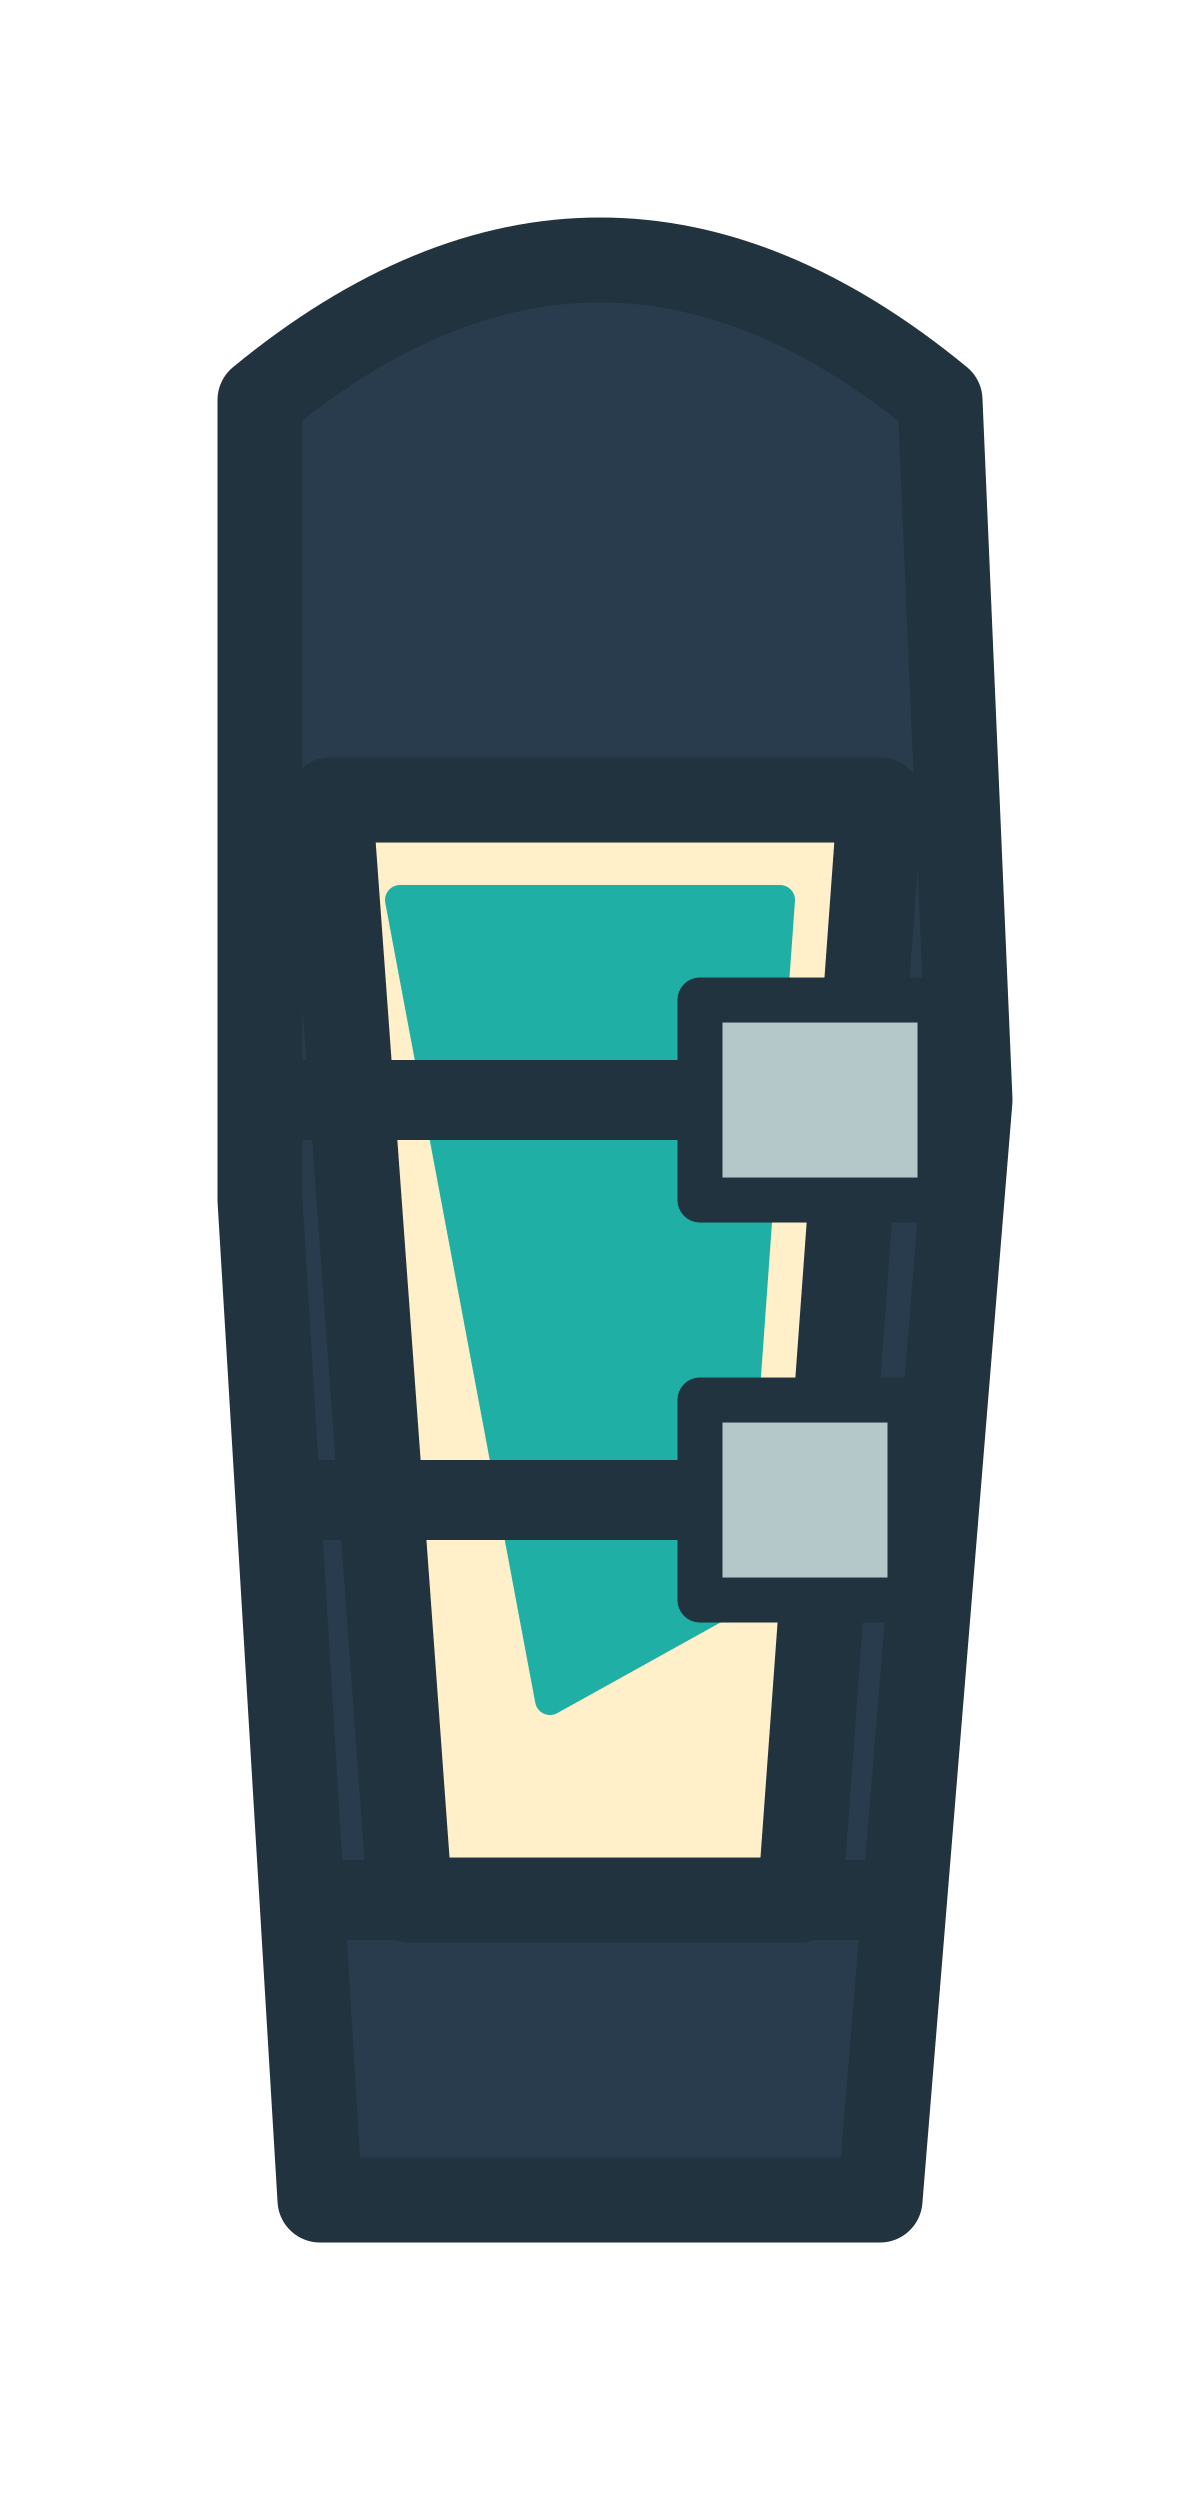
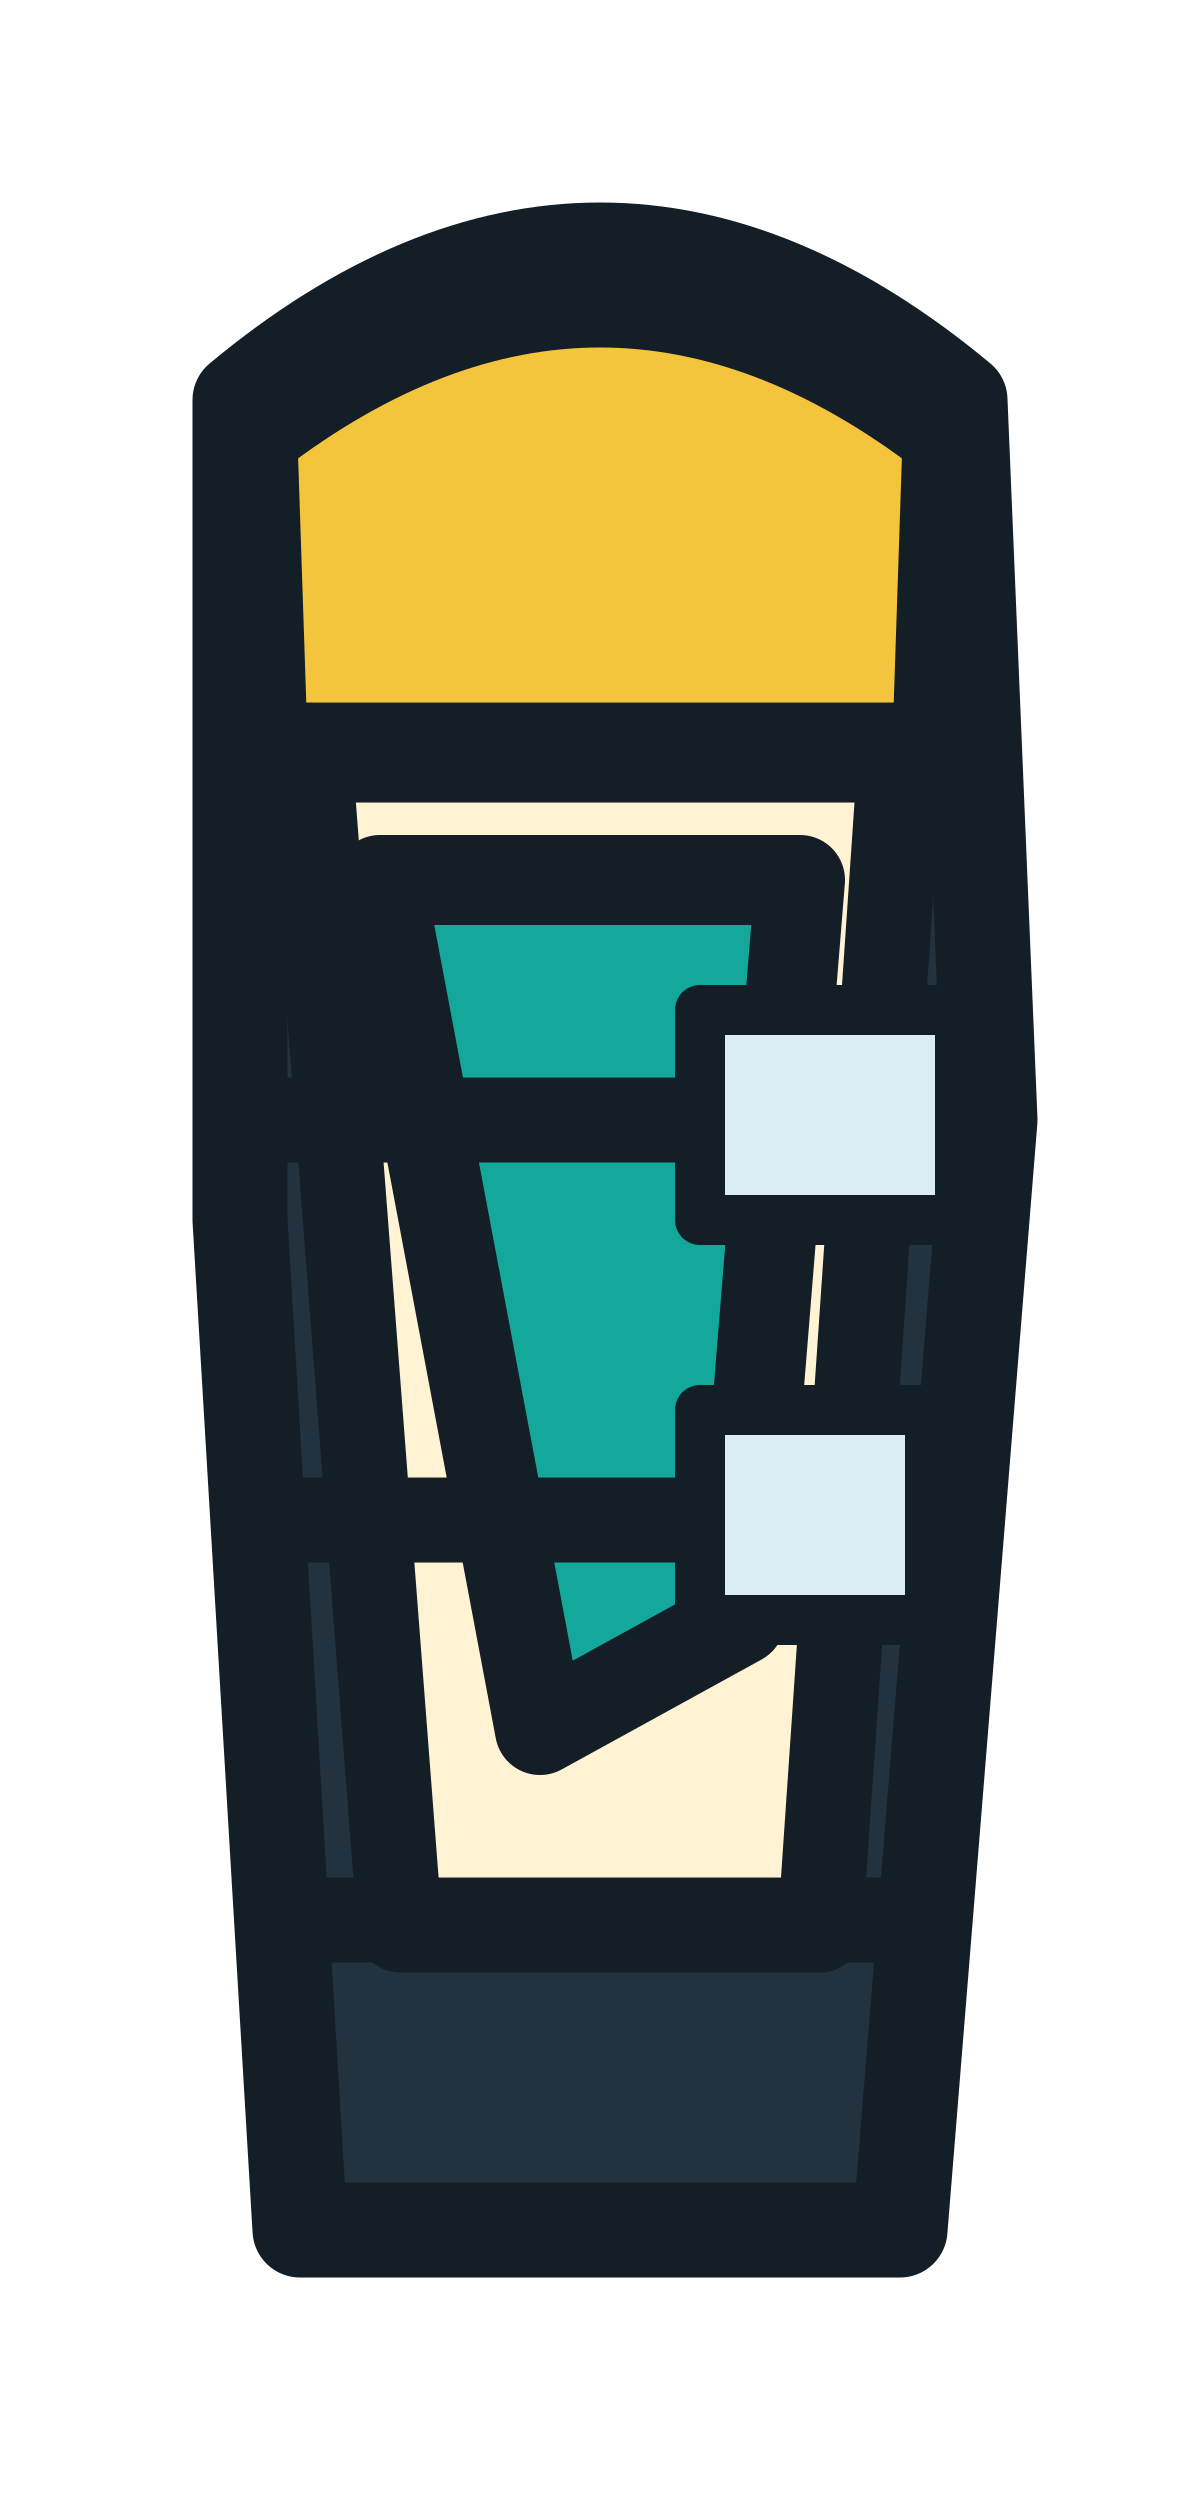
- <svg xmlns="http://www.w3.org/2000/svg" viewBox="-6 -5 12 25" fill="none" stroke="#20333e" stroke-width="0.85" stroke-linecap="round" stroke-linejoin="round">
-   <path d="M-3.4 -1 Q0 -3.8 3.4 -1 L3.7 6 L2.8 17 L-2.8 17 L-3.4 7 Z" fill="#283c4d" stroke="#20333e" stroke-width="0.85" />
-   <path d="M-2.7 3 L2.8 3 L2 14 L-1.9 14 Z" fill="#fff0ca" stroke="#20333e" stroke-width="0.85" />
-   <path d="M-2 4 L1.8 4 L1.3 11 L-.5 12 Z" fill="#20afa4" stroke="#20afa4" stroke-width="0.3" />
-   <path d="M-3.2 6 L3.4 6 M-3 10 L3.1 10 M-2.8 14 L2.8 14" fill="none" stroke="#20333e" stroke-width="0.8" />
-   <path d="M1 5 L3.4 5 L3.4 7 L1 7 Z M1 9 L3.1 9 L3.1 11 L1 11 Z" fill="#b4c7c9" stroke="#20333e" stroke-width="0.45" />
+ <svg xmlns="http://www.w3.org/2000/svg" viewBox="-6 -5 12 25" fill="none" stroke="#141e26" stroke-width="0.9" stroke-linecap="round" stroke-linejoin="round">
+   <path d="M-3.6 -1 Q0 -4 3.6 -1 L3.9 6.2 L3 17.3 L-3 17.3 L-3.6 7.2 Z" fill="#23323f" stroke="#141e26" stroke-width="0.95" />
+   <path d="M-2.9 2.6 L3 2.6 L2.2 14.3 L-2 14.3 Z" fill="#fff3d4" stroke="#141e26" stroke-width="0.85" />
+   <path d="M-2.2 3.8 L2 3.8 L1.4 11.2 L-0.6 12.3 Z" fill="#14a89d" />
+   <path d="M-3.4 -0.6 Q0 -3.2 3.4 -0.6 L3.3 2.4 L-3.3 2.4 Z" fill="#f5c43d" stroke="#141e26" stroke-width="0.75" />
+   <path d="M-3.3 6.2 L3.6 6.2 M-3.1 10.2 L3.3 10.2 M-2.9 14.2 L3 14.2" fill="none" stroke="#141e26" stroke-width="0.85" />
+   <path d="M1 5.1 L3.6 5.1 L3.6 7.2 L1 7.2 Z M1 9.1 L3.3 9.1 L3.3 11.2 L1 11.2 Z" fill="#d9edf2" stroke="#141e26" stroke-width="0.5" />
</svg>
